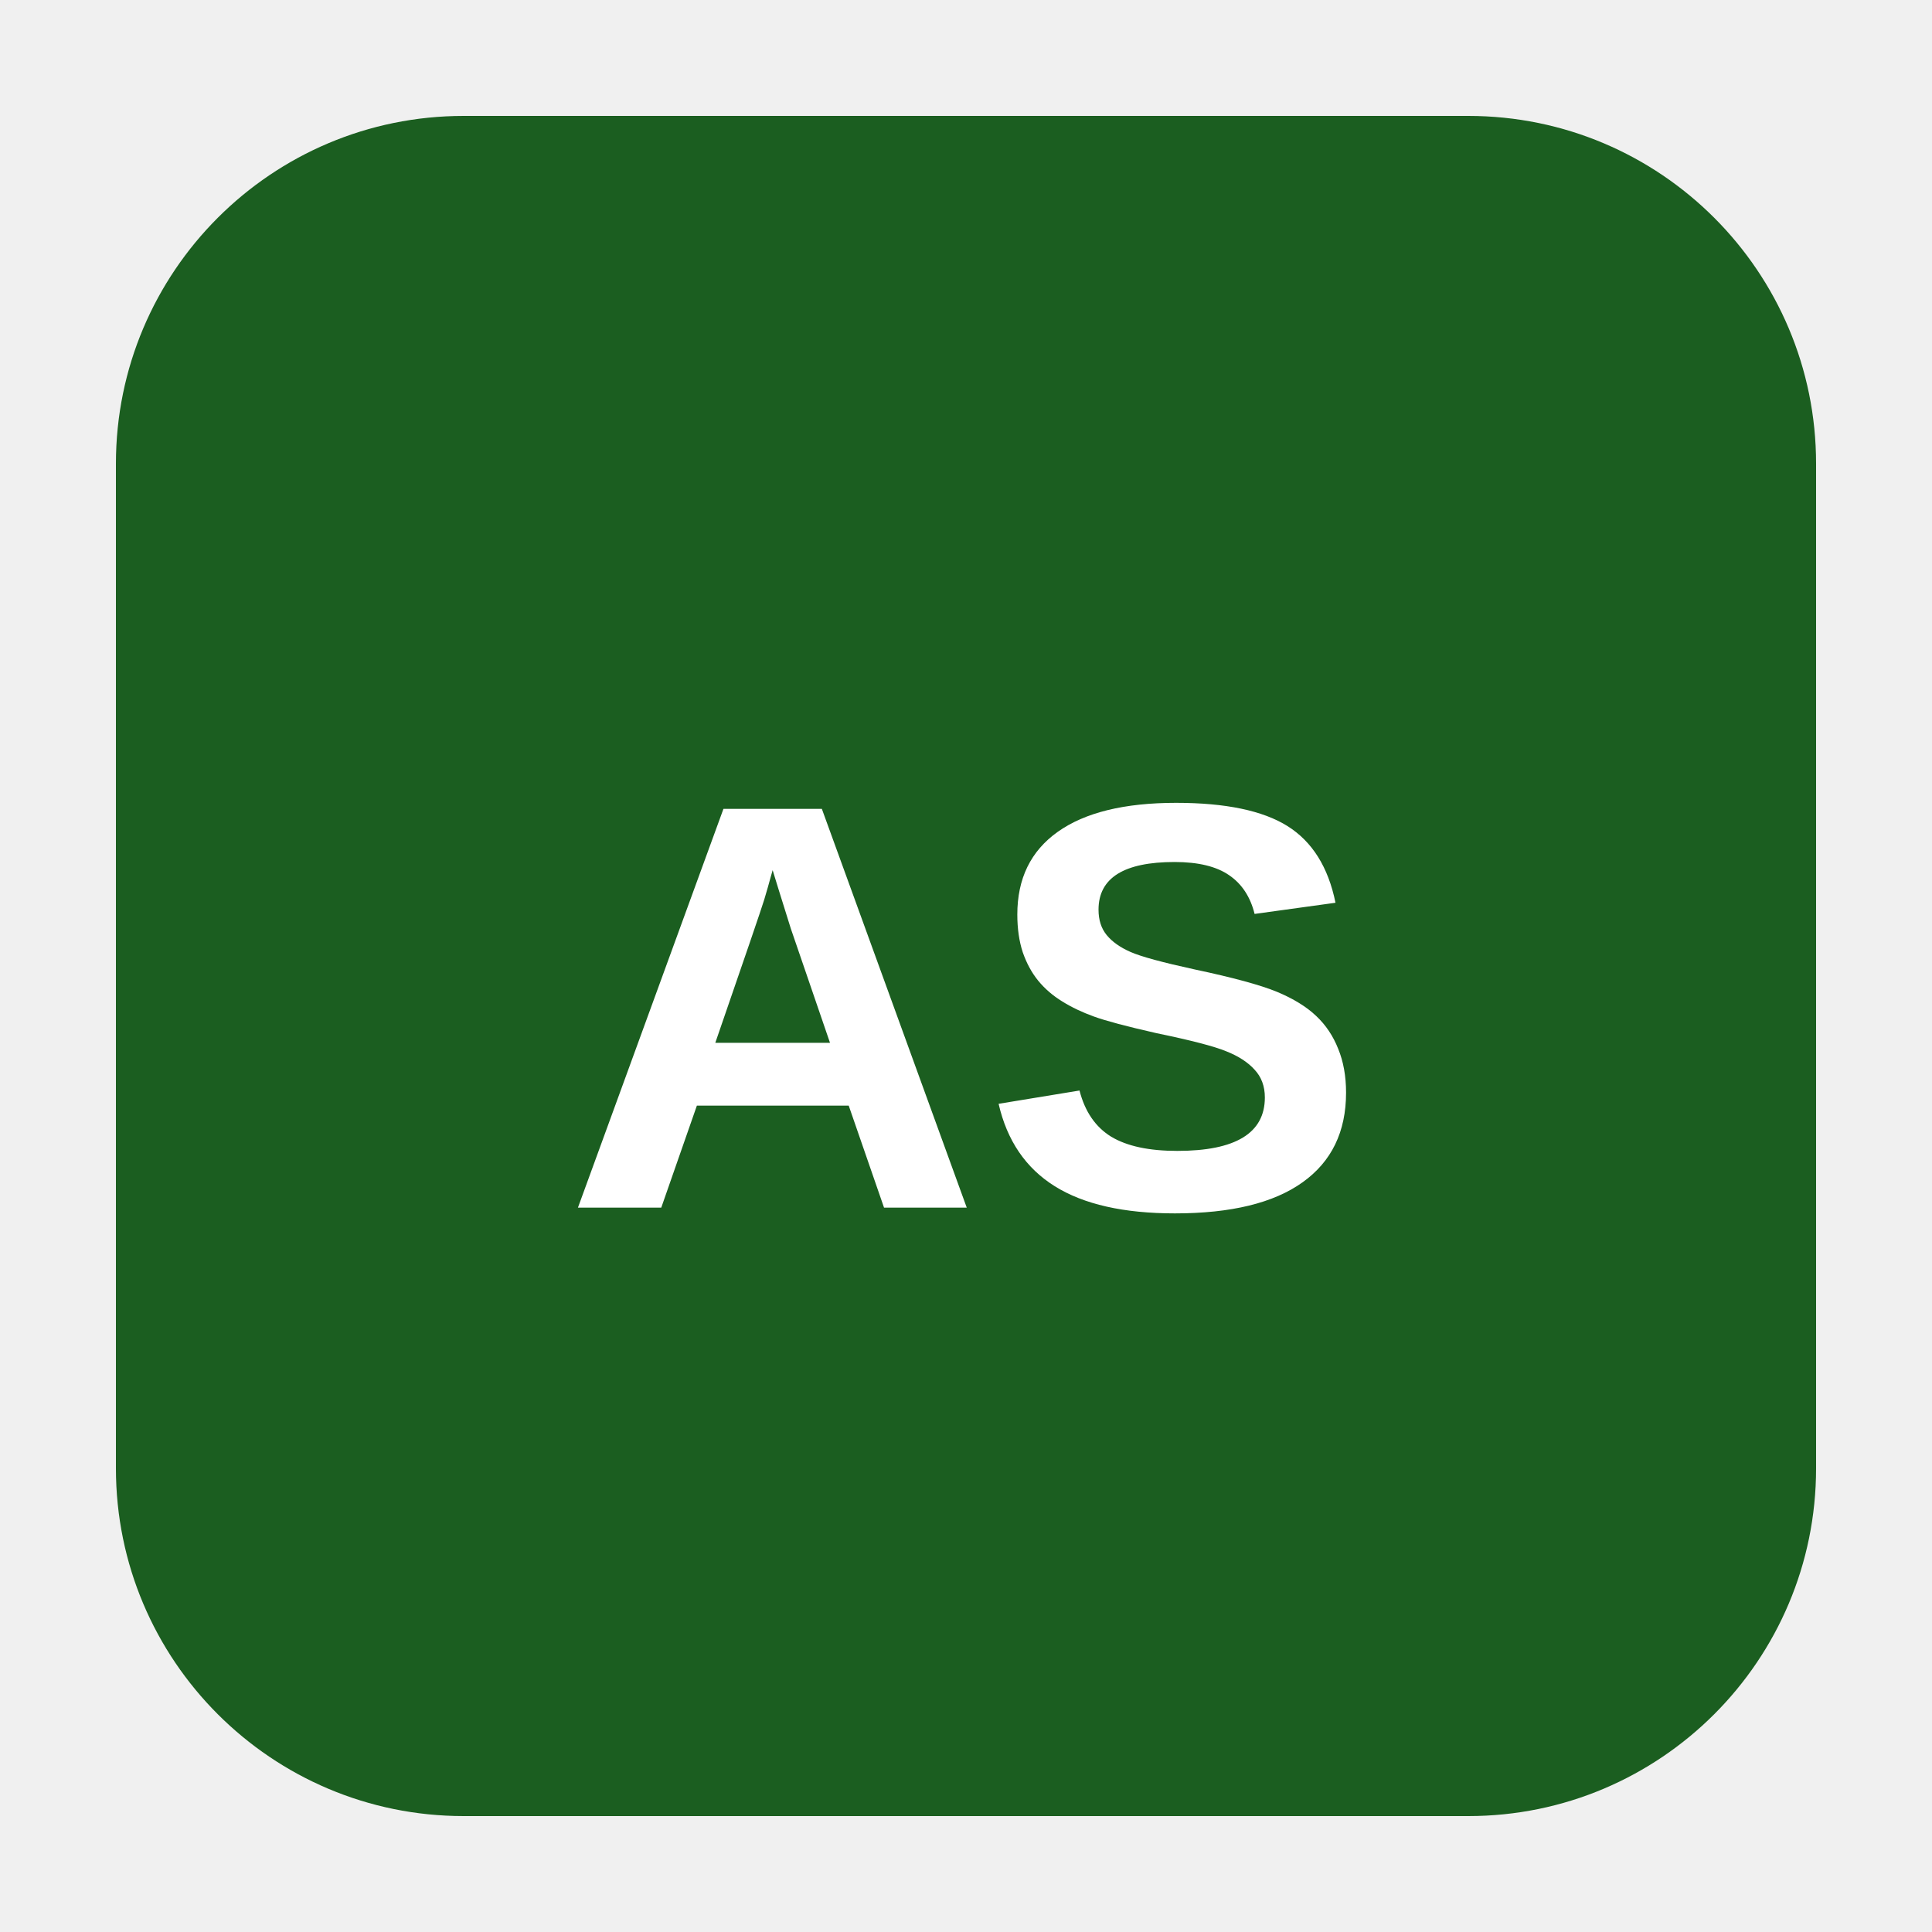
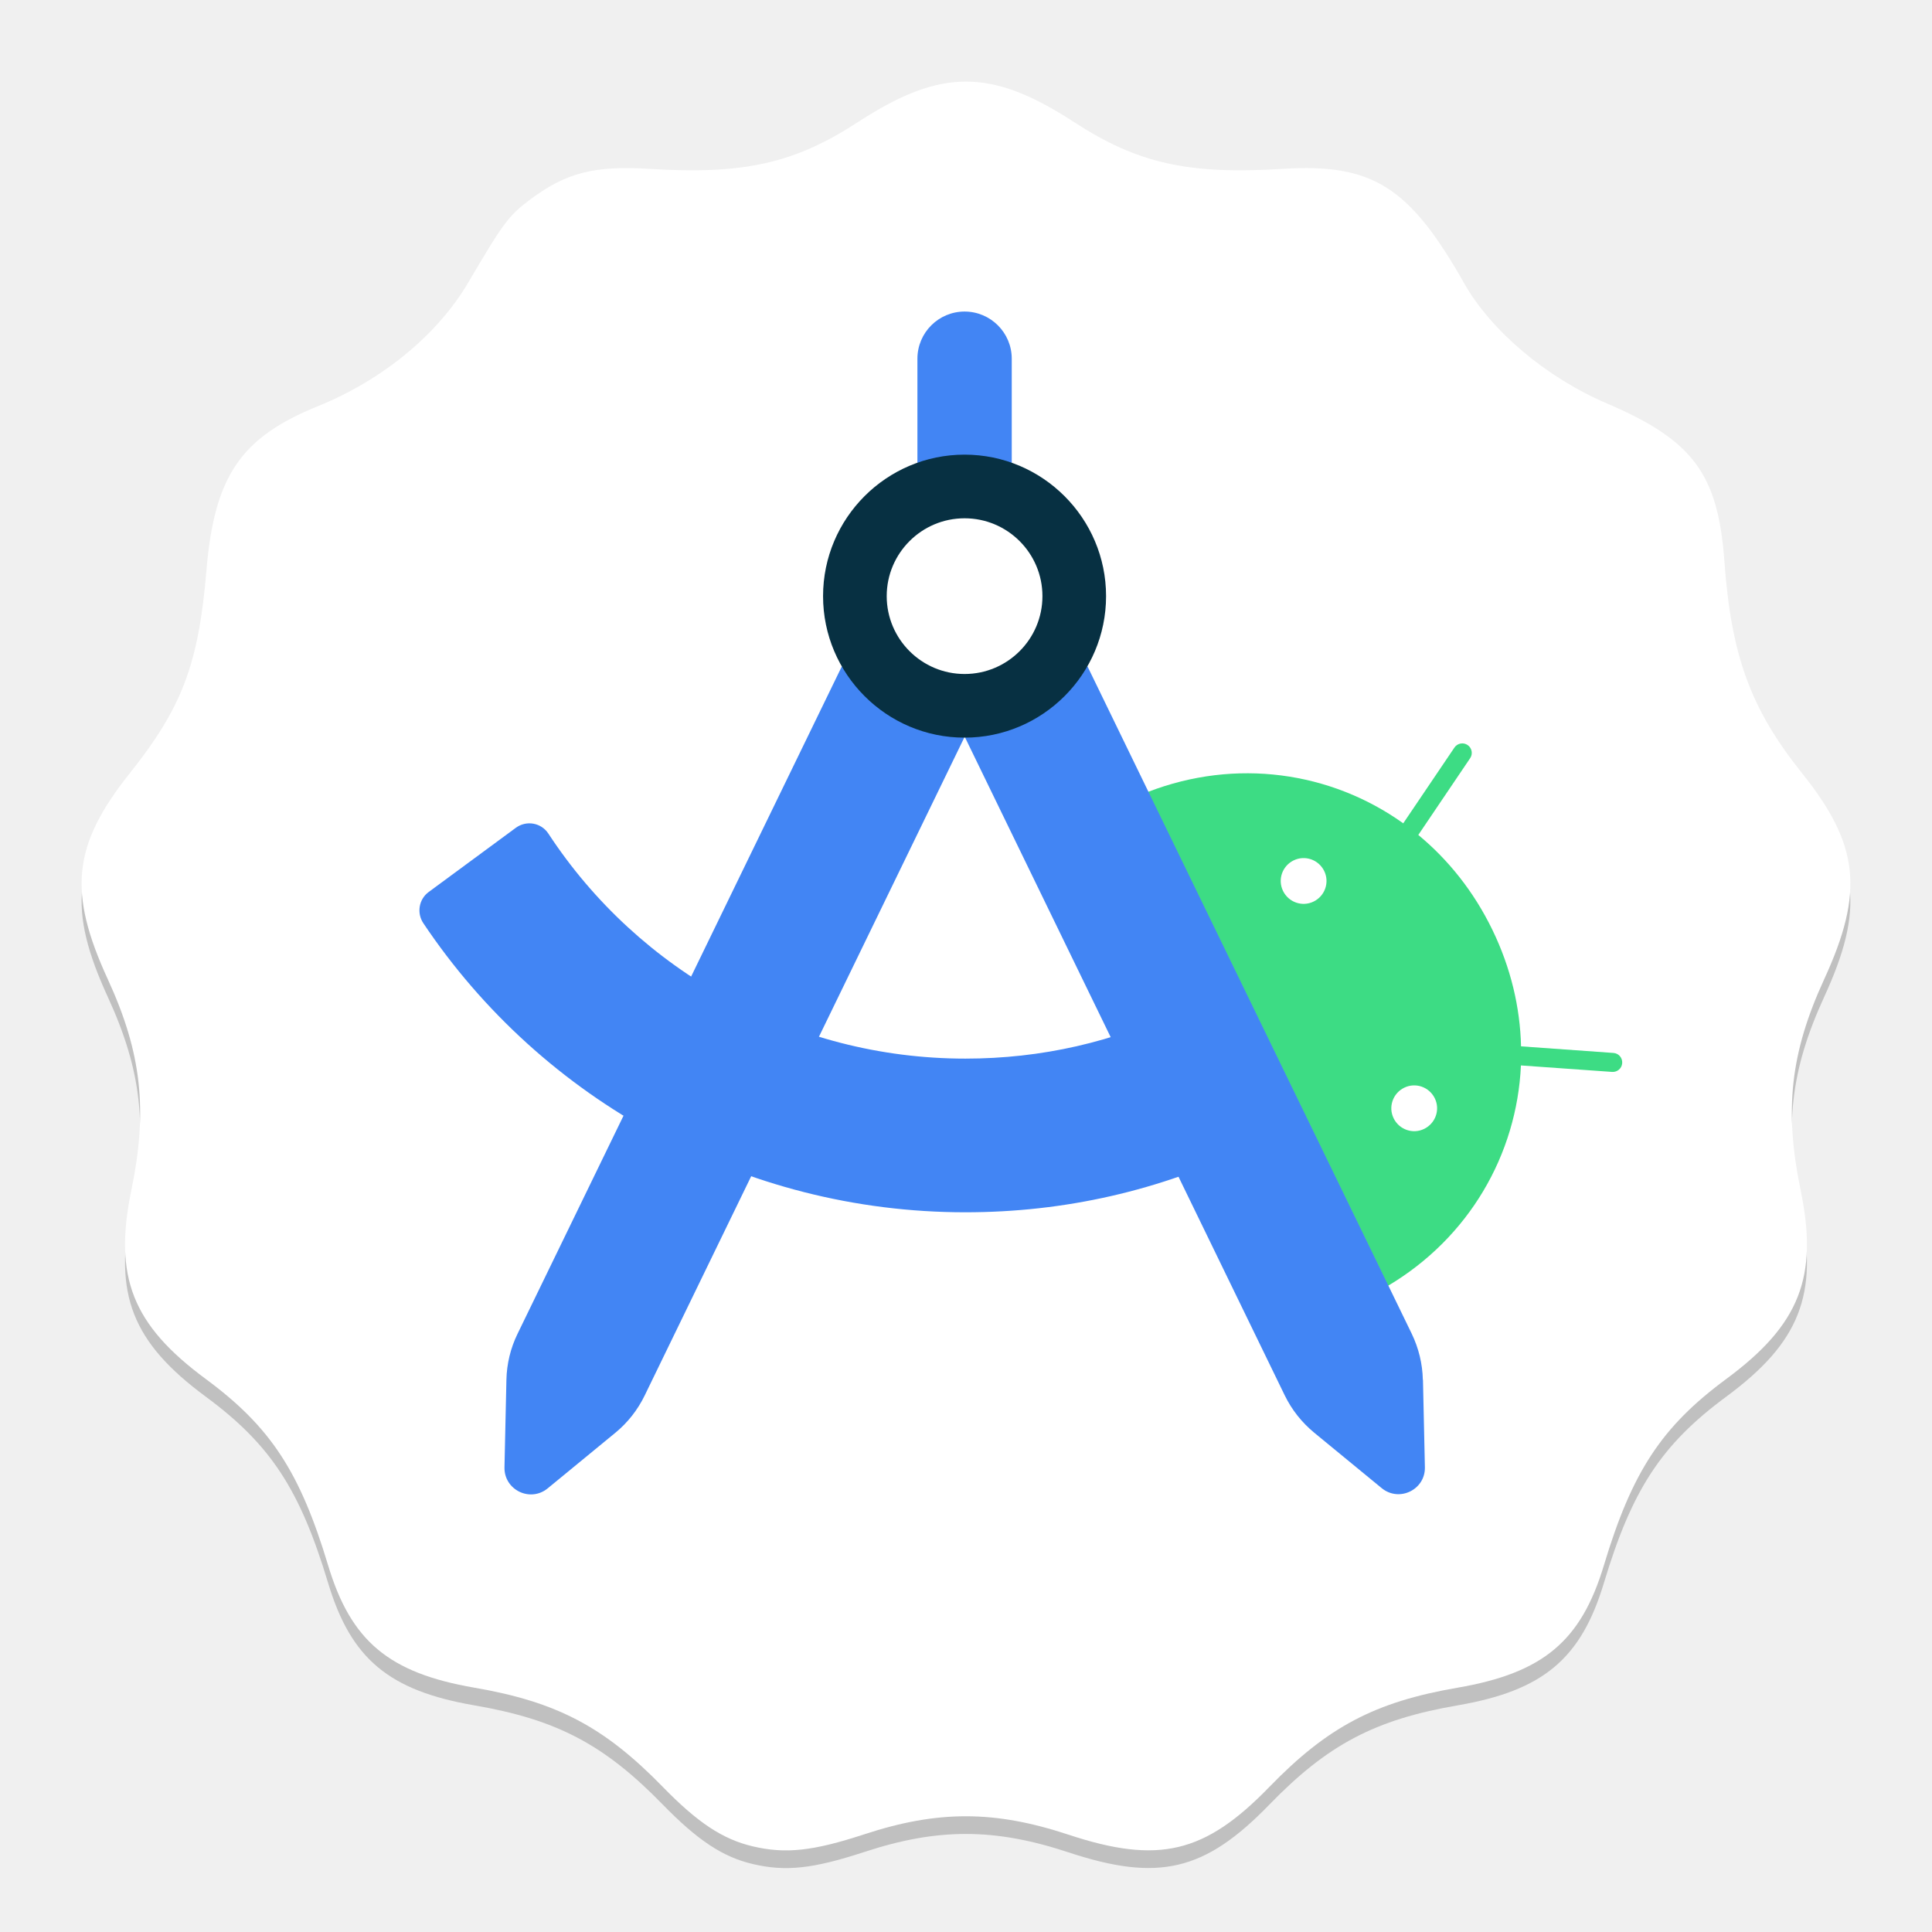
- <svg xmlns="http://www.w3.org/2000/svg" width="100" height="100" viewBox="0 0 100 100" fill="none">
-   <rect x="6" y="6" width="88" height="88" rx="18" fill="#1B5E20" />
-   <text x="50" y="54" text-anchor="middle" dominant-baseline="middle" font-family="Arial, Helvetica, sans-serif" font-size="30" font-weight="700" fill="#FFFFFF">AS</text>
+ <svg xmlns="http://www.w3.org/2000/svg" width="128" height="128" viewBox="0 0 128 128" fill="none">
+   <path opacity="0.2" d="M49.853 123.492C47.875 123.023 46.219 121.926 43.902 119.549C40.032 115.578 36.89 113.925 31.431 112.985C25.767 112.01 23.251 109.905 21.738 104.877C19.87 98.671 17.918 95.698 13.629 92.531C8.763 88.937 7.515 85.767 8.702 80.024C9.802 74.705 9.381 70.923 7.147 66.06C4.481 60.259 4.81 57.159 8.596 52.405C12.067 48.048 13.156 45.167 13.676 38.974C14.2 32.723 15.939 30.159 21.061 28.084C25.335 26.352 28.992 23.345 31.019 19.896C33.363 15.907 33.705 15.45 35.158 14.366C37.502 12.617 39.397 12.133 43.006 12.359C49.276 12.752 52.636 11.999 56.846 9.258C62.335 5.685 65.664 5.685 71.153 9.258C75.364 11.999 78.724 12.752 84.993 12.359C90.922 11.987 93.389 13.543 97.003 19.936C98.794 23.103 102.454 26.186 106.461 27.901C112.167 30.343 113.825 32.572 114.246 38.364C114.702 44.637 115.988 48.144 119.395 52.405C123.189 57.15 123.52 60.253 120.852 66.06C118.619 70.923 118.197 74.705 119.297 80.024C120.485 85.767 119.236 88.937 114.371 92.531C110.082 95.698 108.13 98.671 106.262 104.877C104.749 109.905 102.232 112.01 96.569 112.985C91.097 113.927 87.953 115.585 84.097 119.562C79.823 123.969 76.759 124.697 70.784 122.721C65.897 121.106 62.134 121.099 57.267 122.697C53.857 123.816 52.04 124.011 49.853 123.492V123.492Z" fill="black" />
+   <path d="M49.853 122.321C47.875 121.851 46.219 120.754 43.902 118.377C40.032 114.407 36.89 112.753 31.431 111.814C25.767 110.839 23.251 108.733 21.738 103.706C19.87 97.499 17.918 94.527 13.629 91.359C8.763 87.765 7.515 84.596 8.702 78.852C9.802 73.533 9.381 69.751 7.147 64.888C4.481 59.087 4.81 55.987 8.596 51.233C12.067 46.876 13.156 43.995 13.676 37.802C14.2 31.551 15.939 28.987 21.061 26.912C25.335 25.18 28.992 22.173 31.019 18.724C33.363 14.735 33.705 14.278 35.158 13.194C37.502 11.445 39.397 10.961 43.006 11.187C49.276 11.58 52.636 10.827 56.846 8.086C62.335 4.513 65.664 4.513 71.153 8.086C75.364 10.827 78.724 11.58 84.993 11.187C90.922 10.815 93.389 12.371 97.003 18.764C98.794 21.931 102.454 25.014 106.461 26.729C112.167 29.171 113.825 31.4 114.246 37.192C114.702 43.465 115.988 46.972 119.395 51.233C123.189 55.978 123.52 59.081 120.852 64.888C118.619 69.751 118.197 73.533 119.297 78.852C120.485 84.596 119.236 87.765 114.371 91.359C110.082 94.527 108.13 97.499 106.262 103.706C104.749 108.733 102.232 110.839 96.569 111.814C91.097 112.755 87.953 114.414 84.097 118.39C79.823 122.798 76.759 123.525 70.784 121.55C65.897 119.934 62.134 119.927 57.267 121.525C53.857 122.644 52.04 122.839 49.853 122.321V122.321Z" fill="white" />
+   <path d="M85.005 59.029C84.636 58.276 84.952 57.373 85.705 57.004C86.458 56.635 87.362 56.951 87.731 57.704C88.1 58.457 87.784 59.361 87.031 59.73C86.278 60.099 85.374 59.782 85.005 59.029ZM92.332 74.09C91.963 73.337 92.279 72.433 93.032 72.064C93.785 71.695 94.689 72.011 95.058 72.764C95.427 73.517 95.111 74.421 94.358 74.79C93.605 75.159 92.701 74.843 92.332 74.09ZM92.972 54.549C88.153 51.108 81.865 50.219 76.044 52.471L91.955 85.189C97.317 82.004 100.495 76.499 100.766 70.588L106.805 71.017C107.151 71.04 107.453 70.784 107.475 70.43C107.498 70.084 107.242 69.782 106.888 69.76L100.773 69.323C100.713 66.748 100.096 64.12 98.868 61.59C97.641 59.067 95.954 56.959 93.966 55.317L97.4 50.234C97.596 49.948 97.52 49.556 97.234 49.361C96.948 49.165 96.556 49.24 96.361 49.526L92.972 54.541" fill="#3DDC84" />
+   <path d="M78.303 66.868C73.815 69.037 68.988 70.136 63.958 70.136C52.625 70.136 42.332 64.383 36.33 55.227C35.856 54.504 34.877 54.331 34.176 54.843L28.401 59.097C27.746 59.579 27.595 60.498 28.054 61.175C35.938 72.945 49.289 80.317 63.958 80.317C70.532 80.317 76.85 78.879 82.731 76.04L78.303 66.868Z" fill="#4285F4" />
+   <path d="M63.906 30.671H67.031V23.766C67.031 22.041 65.63 20.641 63.906 20.641C62.181 20.641 60.781 22.041 60.781 23.766V30.671H63.906Z" fill="#4285F4" />
+   <path d="M55.773 44.15L34.289 88.367C33.822 89.323 33.574 90.362 33.551 91.424L33.423 97.215C33.393 98.713 35.125 99.557 36.285 98.608L40.758 94.933C41.578 94.263 42.241 93.42 42.708 92.463L63.883 48.871L55.78 44.157L55.773 44.15Z" fill="#4285F4" />
+   <path d="M94.267 91.417C94.245 90.355 93.989 89.316 93.529 88.359L72.046 44.142L63.943 48.871L85.118 92.448C85.585 93.405 86.248 94.241 87.068 94.918L91.541 98.593C92.701 99.542 94.44 98.698 94.403 97.2L94.275 91.409L94.267 91.417Z" fill="#4285F4" />
+   <path d="M63.905 30.121C58.732 30.121 54.53 34.331 54.53 39.496C54.53 44.662 58.74 48.871 63.905 48.871C69.071 48.871 73.28 44.662 73.28 39.496C73.28 34.331 69.071 30.121 63.905 30.121ZM63.905 44.654C61.066 44.654 58.747 42.343 58.747 39.496C58.747 36.65 61.059 34.338 63.905 34.338C66.752 34.338 69.064 36.65 69.064 39.496C69.064 42.343 66.752 44.654 63.905 44.654Z" fill="#073042" />
</svg>
